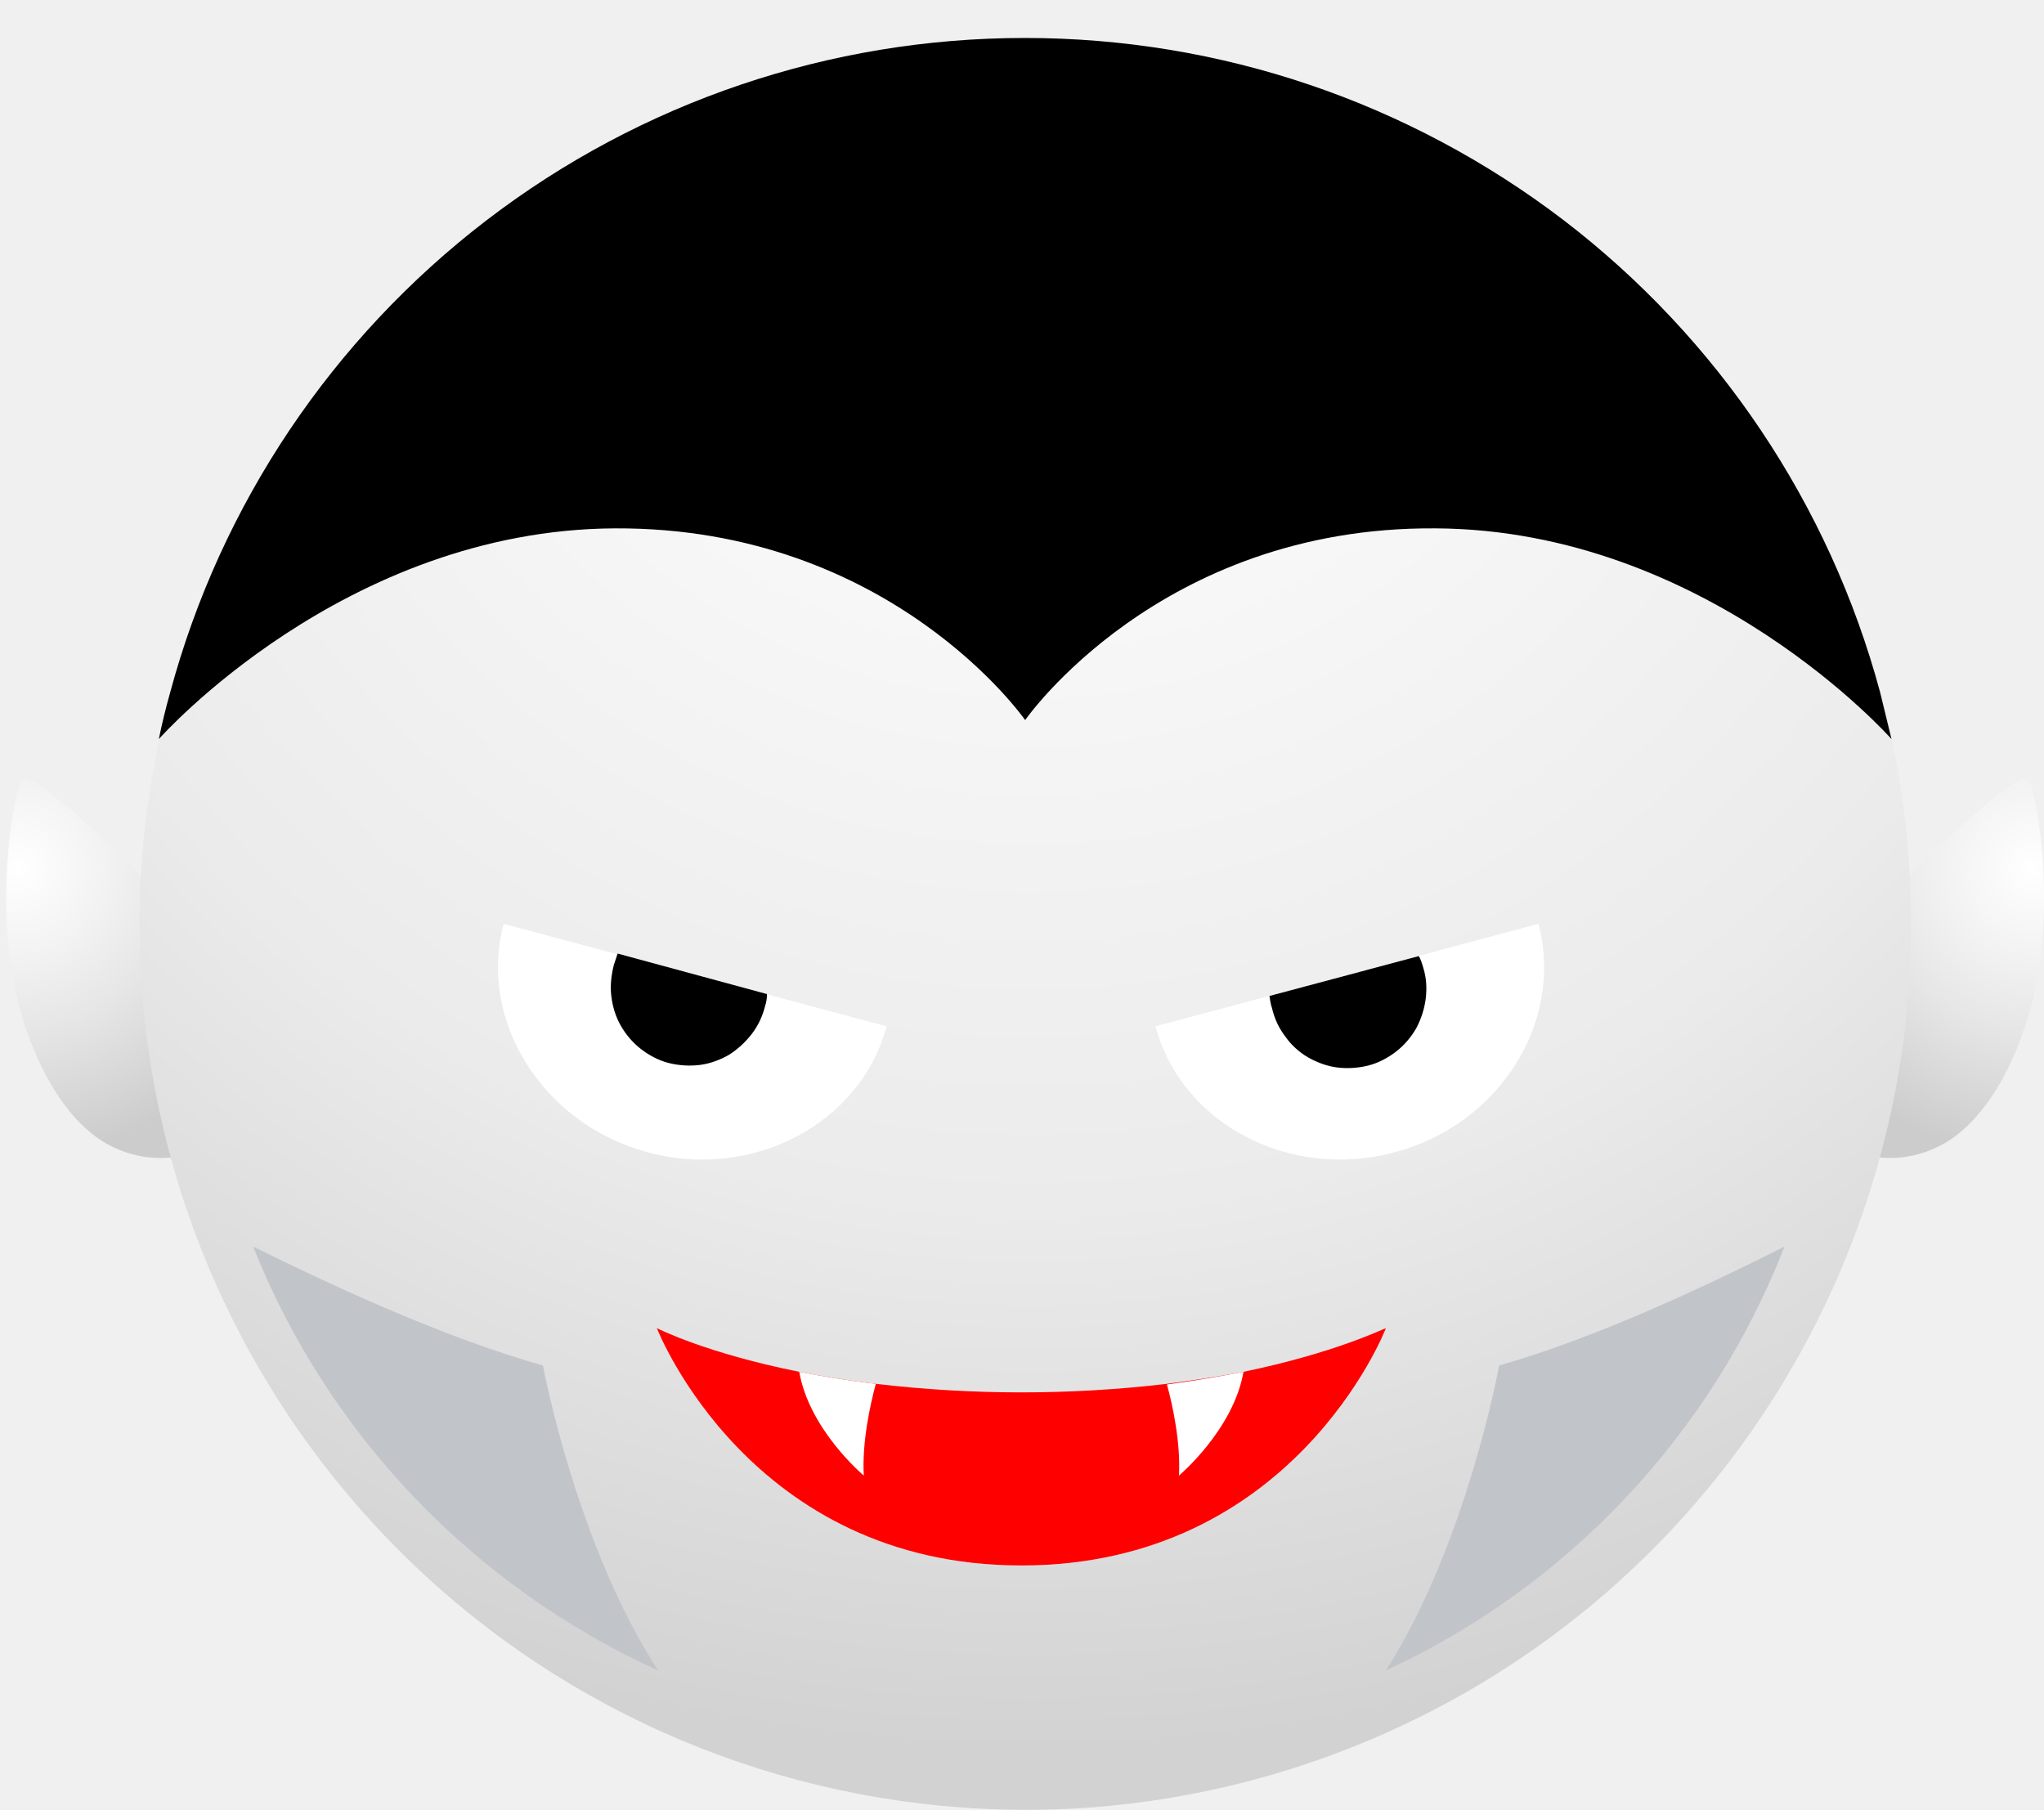
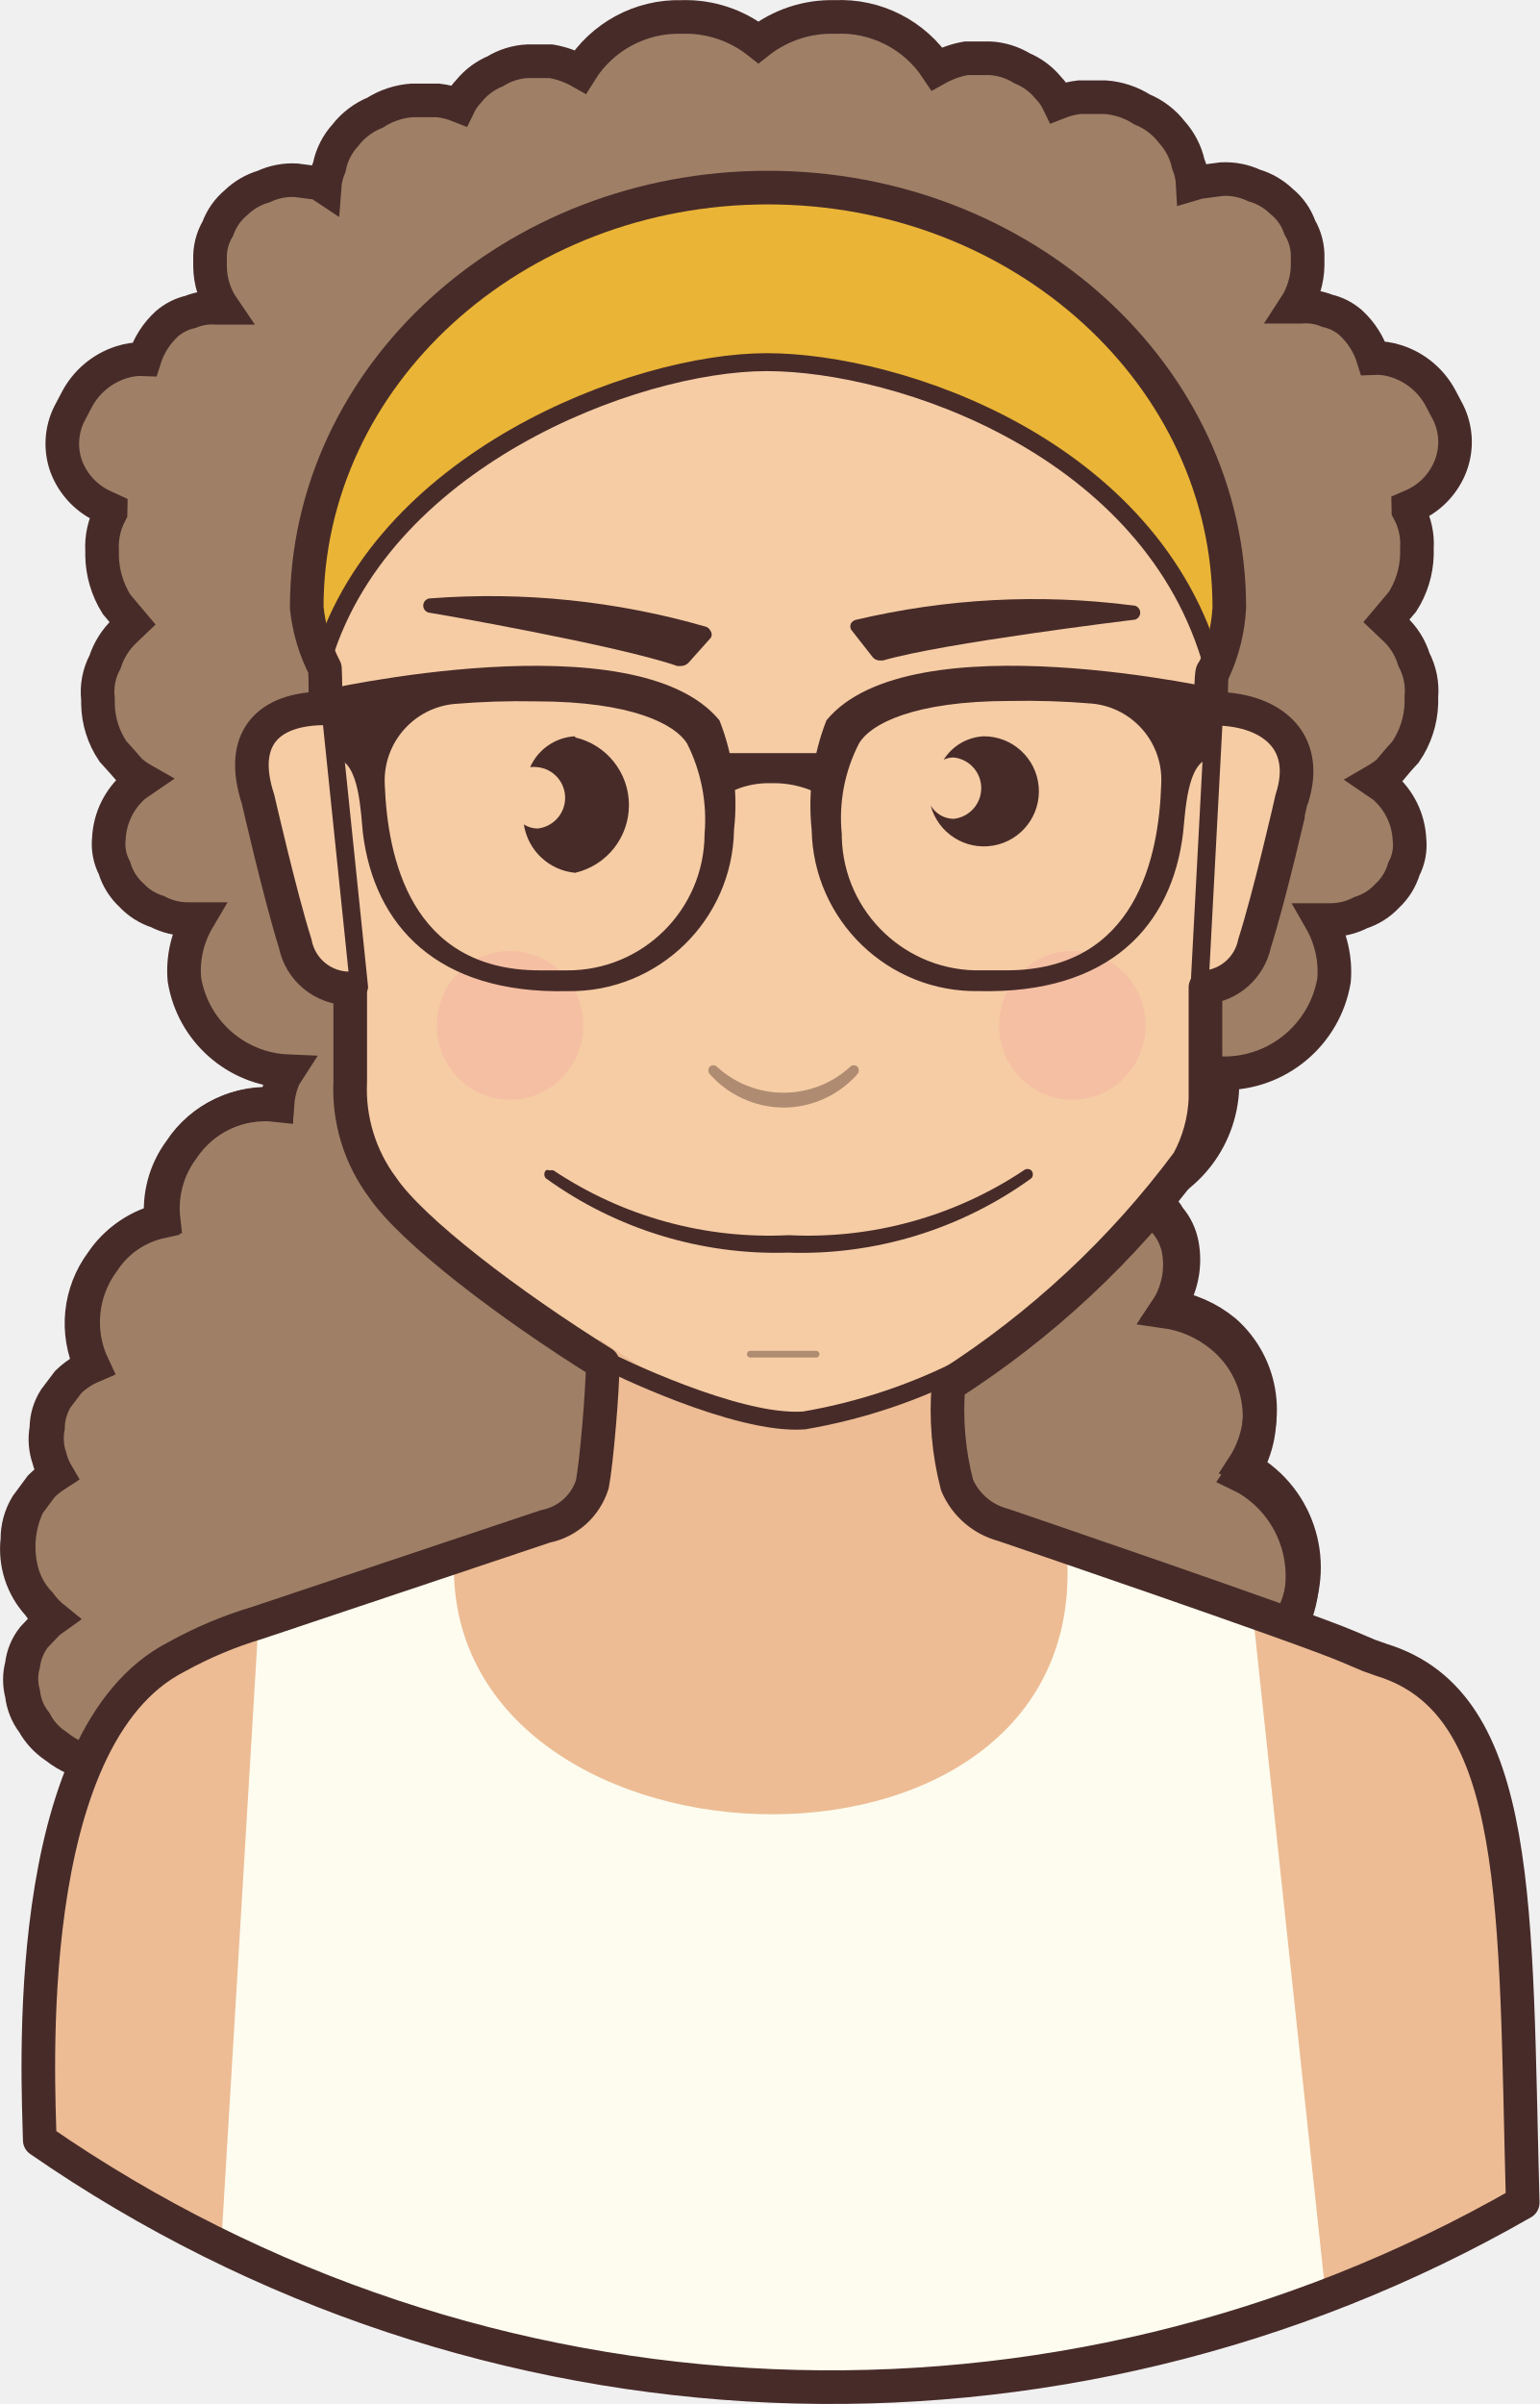
- <svg xmlns="http://www.w3.org/2000/svg" version="1.1" id="Layer_1" x="0px" y="0px" viewBox="0 0 323 286" style="enable-background:new 0 0 323 286;" xml:space="preserve">
-   <style type="text/css">
- 	.st0{fill:url(#leftEyar_1_);}
- 	.st1{fill:url(#rightEyar_1_);}
- 	.st2{fill:url(#SVGID_1_);}
- 	.st3{fill:#FFFFFF;}
- 	.st4{fill:#C1C4C9;}
- 	.st5{fill:#FF0000;}
- </style>
-   <radialGradient id="leftEyar_1_" cx="-778.253" cy="685.216" r="1" gradientTransform="matrix(39 22.5 22.9203 -39.7287 14649.487 44870.383)" gradientUnits="userSpaceOnUse">
-     <stop offset="0" style="stop-color:#FFFFFF" />
-     <stop offset="0.31" style="stop-color:#F2F2F2" />
-     <stop offset="0.561" style="stop-color:#E6E6E6" />
-     <stop offset="1" style="stop-color:#CCCCCC" />
-   </radialGradient>
-   <path id="leftEyar" class="st0" d="M30.8,148.7C26,140.7,5.9,122.2,3.7,123c-1.3,0.5-4.8,19.2-1,34.7c2.5,10.3,7.8,20,15,23.5  c12.6,6.2,24.3-5.5,24.3-5.5S35.3,156.3,30.8,148.7z" />
-   <radialGradient id="rightEyar_1_" cx="-808.957" cy="700.173" r="1" gradientTransform="matrix(-38.9999 22.5002 22.9206 39.7285 -47276.617 -9478.098)" gradientUnits="userSpaceOnUse">
-     <stop offset="0" style="stop-color:#FFFFFF" />
-     <stop offset="0.31" style="stop-color:#F2F2F2" />
-     <stop offset="0.561" style="stop-color:#E6E6E6" />
-     <stop offset="1" style="stop-color:#CCCCCC" />
-   </radialGradient>
-   <path id="rightEyar" class="st1" d="M293.2,148.7c4.8-8.1,24.9-26.5,27.1-25.7c1.3,0.5,4.8,19.2,1,34.7c-2.5,10.3-7.8,20-15,23.5  c-12.6,6.2-24.3-5.5-24.3-5.5S288.7,156.3,293.2,148.7z" />
-   <g id="face">
-     <radialGradient id="SVGID_1_" cx="-796.514" cy="686.994" r="1" gradientTransform="matrix(1.631842e-14 266.5 266.5 -1.631842e-14 -182921.656 212284.484)" gradientUnits="userSpaceOnUse">
-       <stop offset="0" style="stop-color:#FCFCFC" />
-       <stop offset="0.288" style="stop-color:#F8F8F8" />
-       <stop offset="0.664" style="stop-color:#EBEBEB" />
-       <stop offset="0.99" style="stop-color:#D2D2D2" />
-     </radialGradient>
-     <path class="st2" d="M302,146.2c0,35.4-13.5,69.5-37.7,95.4c-24.2,25.9-57.3,41.6-92.6,44.1c-35.3,2.4-70.3-8.6-97.8-30.9   c-27.5-22.3-45.6-54.2-50.5-89.3c-4.9-35.1,3.7-70.7,24-99.8s50.9-49.3,85.6-56.6c34.7-7.4,70.8-1.3,101.2,16.9   c30.4,18.2,52.7,47.3,62.5,81.4C300.2,120,302,133,302,146.2z" />
+ <svg xmlns="http://www.w3.org/2000/svg" id="Layer_1" data-name="Layer 1" viewBox="0 0 687 1072.47">
+   <defs>
+     <style>
+             .cls-1,
+             .cls-2 {
+                 fill: #9f8066;
+             }
+ 
+             .cls-1,
+             .cls-10,
+             .cls-14,
+             .cls-3,
+             .cls-5 {
+                 stroke: #472b29;
+             }
+ 
+             .cls-1,
+             .cls-3,
+             .cls-5 {
+                 stroke-miterlimit: 10;
+             }
+ 
+             .cls-1,
+             .cls-14,
+             .cls-3 {
+                 stroke-width: 15px;
+             }
+ 
+             .cls-10,
+             .cls-14,
+             .cls-3 {
+                 fill: none;
+                 stroke-linecap: round;
+             }
+ 
+             .cls-4 {
+                 fill: #f6cca4;
+             }
+ 
+             .cls-5 {
+                 fill: #eab436;
+             }
+ 
+             .cls-10,
+             .cls-5 {
+                 stroke-width: 8px;
+             }
+ 
+             .cls-6 {
+                 fill: #edbc94;
+             }
+ 
+             .cls-7 {
+                 opacity: 0.3;
+             }
+ 
+             .cls-8 {
+                 opacity: 0.8;
+             }
+ 
+             .cls-9 {
+                 fill: #f4989e;
+             }
+ 
+             .cls-10,
+             .cls-14 {
+                 stroke-linejoin: round;
+             }
+ 
+             .cls-11 {
+                 fill: #fdfcef;
+             }
+ 
+             .cls-12,
+             .cls-13 {
+                 fill: #472b29;
+             }
+ 
+             .cls-12 {
+                 opacity: 0.41;
+                 isolation: isolate;
+             }
+         </style>
+   </defs>
+   <path class="cls-1" d="M683.28,882.82A31.06,31.06,0,0,0,707,880.49l2-1.16,1,1.5a33.33,33.33,0,0,0,11.45,12.11l2.49,1.83a44.73,44.73,0,0,0,21.24,7.8H755.8a20.7,20.7,0,0,0,0,4.31,32,32,0,0,0,6.81,14.6,33.06,33.06,0,0,0,11.28,11.45l2.49,1.83a42.52,42.52,0,0,0,20.74,7.13h11.12a39.56,39.56,0,0,0,6.31-1.82v4a35.85,35.85,0,0,0,13.27,22.24,27.08,27.08,0,0,0,12.28,5.81,26.33,26.33,0,0,0,13.45,1.32,24.37,24.37,0,0,0,12.28-4.31,25.39,25.39,0,0,0,9.79-8l1.66-2.48a2.31,2.31,0,0,0,0-.83,49.73,49.73,0,0,0,19.08,19.91,46,46,0,0,0,59.41-12.61l5.14,2.65a50.61,50.61,0,0,0,70.36-7,52.17,52.17,0,0,0,8.3-18.75,43.48,43.48,0,0,0,49.78-17.92,31.52,31.52,0,0,0,5.65-16.6h9.79a34.16,34.16,0,0,0,22.07-12.61,25.59,25.59,0,0,0,6-12.44,25.17,25.17,0,0,0,1.16-13.61,31.37,31.37,0,0,0-2.48-8.8,24.53,24.53,0,0,0,9.12,0,23.69,23.69,0,0,0,12.28-5.47,25.17,25.17,0,0,0,9.79-9.79,34.37,34.37,0,0,0,4-26.39l-3.32-8.46h0a30.85,30.85,0,0,0,13.27-11.45,43.64,43.64,0,0,0,0-52.77,52.46,52.46,0,0,0,14.94-14.11,50.61,50.61,0,0,0-16.6-68.7,36.32,36.32,0,0,0-3.48-2,46.65,46.65,0,0,0-8.13-60.41,50.76,50.76,0,0,0-25.06-11.11h0l1.66-2.49a37.14,37.14,0,0,0,4.31-24.9,25.55,25.55,0,0,0-5.81-12.28,25,25,0,0,0-9.62-9.45,34.79,34.79,0,0,0-25.22-5.15l-3.82,1.16a43.67,43.67,0,0,0,0-6.47l-3.15-10.62a40.72,40.72,0,0,0-13.78-16.59l-2.49-1.83a47.62,47.62,0,0,0-31.19-8.3h-4.48l-3.16-10.12A44.71,44.71,0,0,0,1027,465.8l-2.49-1.83a35.23,35.23,0,0,0-15.1-6.64h-1.83V455a31.7,31.7,0,0,0-5.8-23.23,33.23,33.23,0,0,0-20.08-12.45l-6.81-1.16a33.2,33.2,0,0,0-23.4,4.81,22.84,22.84,0,0,0-6.8,7,18.61,18.61,0,0,0-6.8-1.66,25.72,25.72,0,0,0-20.91,4.48,19.39,19.39,0,0,0-7.47,7.64,13.5,13.5,0,0,0-1.16,2.15,37.07,37.07,0,0,0-12.12-14.77l-2.49-1.66a27.65,27.65,0,0,0-13.11-5.47,30.33,30.33,0,0,0-25.88,4.15,24.56,24.56,0,0,0-9.63,8.79l-4.15,8.13v2.82a51.6,51.6,0,0,0-23.73-6.63,43.94,43.94,0,0,0-28,12.77l-5.64,8.47a37.37,37.37,0,0,0-2.82,8.29,32.2,32.2,0,0,0-8,0,27,27,0,0,0-12.94,3.49,25.89,25.89,0,0,0-11.12,8.13l-5.15,7.8a39.17,39.17,0,0,0-3,12.28,45.31,45.31,0,0,0-42.32,19.91,44.47,44.47,0,0,0-8.46,31.7,43,43,0,0,0-26.89,18.42,45.47,45.47,0,0,0-4.64,46.63,34.62,34.62,0,0,0-10.62,7L642,630.25a26.25,26.25,0,0,0-3.81,13.11,26.57,26.57,0,0,0,1,13.44,28.35,28.35,0,0,0,3,7.3,40.4,40.4,0,0,0-6.64,5.31l-6.14,8.3a43.45,43.45,0,0,0-2.65,30.7,32.16,32.16,0,0,0,7.8,13.44,34.18,34.18,0,0,0,6.3,6.64l-2.32,1.66-6.31,6.64a26.78,26.78,0,0,0-5,12.11,24.92,24.92,0,0,0,0,13.11,25.63,25.63,0,0,0,5.31,12.78A28.34,28.34,0,0,0,642,785.24l2.49,1.83a36,36,0,0,0,17.93,6.3l-1.66,1.83a20.06,20.06,0,0,0-4.65,9.62,19.77,19.77,0,0,0-1,10.79,21.43,21.43,0,0,0,3.65,10.45,23.58,23.58,0,0,0,4,6,22.23,22.23,0,0,0-4.32,8.63,31.83,31.83,0,0,0,3.32,23.56l3.32,6.14A33.23,33.23,0,0,0,683.28,882.82Z" transform="translate(-616.79 -6.53)" />
+   <path class="cls-2" d="M647.61,211.73A32,32,0,0,0,665,229.82l2.16,1a11.5,11.5,0,0,1,0,1.66,32,32,0,0,0-3.65,16.59v3a40.89,40.89,0,0,0,6.64,21.9l7.13,8.46a21.88,21.88,0,0,0-3.48,3.32,31.64,31.64,0,0,0-9,13.94,30.1,30.1,0,0,0-3.15,16.6v3.15a40.58,40.58,0,0,0,6.64,21.08l7.8,8.79a42.5,42.5,0,0,0,5.64,4l-3.65,2.49a33.22,33.22,0,0,0-11.62,23.57A26.09,26.09,0,0,0,669,392.61a26.92,26.92,0,0,0,7.47,11.95A28.56,28.56,0,0,0,688.26,412,30.3,30.3,0,0,0,702,415.35h4.31a43.94,43.94,0,0,0-6,26.88,49.78,49.78,0,0,0,49.78,41.49,33,33,0,0,0,0,4,52.93,52.93,0,0,0,51.78,53.43,66.14,66.14,0,0,0,21.24-4.81,48.6,48.6,0,0,0,48.29,30.2,38.45,38.45,0,0,0,18.42-4.81h0l5.64,7.64A40.7,40.7,0,0,0,921.75,581a31.22,31.22,0,0,0,15.1-2.32,28.66,28.66,0,0,0,13.11-7,25.8,25.8,0,0,0,6.31-7.14,26.24,26.24,0,0,0,6.47,7.14,28,28,0,0,0,13.11,7A30.76,30.76,0,0,0,991,581a40.28,40.28,0,0,0,26.38-11.45l5.81-7.63h0a39.22,39.22,0,0,0,18.59,4.81A48.29,48.29,0,0,0,1090,536.32a66.28,66.28,0,0,0,22.57,4,53.27,53.27,0,0,0,51.77-53.77v-4a49.8,49.8,0,0,0,49.79-41.49,46.31,46.31,0,0,0-6-26.88h4.32a29,29,0,0,0,13.6-3.32,31.57,31.57,0,0,0,19.25-19.42,24.44,24.44,0,0,0,2.66-13.27,33.19,33.19,0,0,0-11.78-23.57l-3.49-2.49a42.77,42.77,0,0,0,5.64-4l7.64-8.8a40.64,40.64,0,0,0,6.8-21.07v-3.15a46.12,46.12,0,0,0-12.11-29.71l-3.49-3.32,7.14-8.46a39.27,39.27,0,0,0,6.47-21.91v-3a30.56,30.56,0,0,0-3.65-16.6,5.14,5.14,0,0,0,0-1.66l2.32-1a33.21,33.21,0,0,0,17.43-18.09,29.87,29.87,0,0,0-2.66-23.56l-3.32-6.31a34.35,34.35,0,0,0-19.41-16.59,30.39,30.39,0,0,0-10.79-1.5,17.94,17.94,0,0,0-2.82-6.64,21.26,21.26,0,0,0-7.14-9.12,24.09,24.09,0,0,0-11-4.65,25.65,25.65,0,0,0-11.78-1.83h-2.66a34.85,34.85,0,0,0,5.65-18.42v-3.15a25,25,0,0,0-3.49-13.77,26.63,26.63,0,0,0-8.13-11.62,29.5,29.5,0,0,0-12.28-7.13,30.17,30.17,0,0,0-14.27-2.82l-10.12,1.32-3,.83a28.21,28.21,0,0,0-2-9,29.54,29.54,0,0,0-7.3-14.1,31.55,31.55,0,0,0-13.11-10.13,36,36,0,0,0-16.6-5.47h-11.45A36.27,36.27,0,0,0,1090,50.1a25.15,25.15,0,0,0-4.65-6.64,28.93,28.93,0,0,0-11.61-8.63,30.81,30.81,0,0,0-14.44-4.48H1049A38.5,38.5,0,0,0,1035.92,35a52.29,52.29,0,0,0-45.47-23.07A53,53,0,0,0,956.1,23.22,56.76,56.76,0,0,0,876.66,34.7l-.21.3a38.65,38.65,0,0,0-13.11-4.65H853.05a31.46,31.46,0,0,0-14.61,4.48A35.38,35.38,0,0,0,821.85,50.1a34.69,34.69,0,0,0-9.29-2.32H801.27a35.89,35.89,0,0,0-16.59,5.47A32,32,0,0,0,771.4,63.38a29.35,29.35,0,0,0-7.13,14.1,28,28,0,0,0-2,9l-3-.83-10.12-1.32a29.68,29.68,0,0,0-14.28,2.82,30.14,30.14,0,0,0-12.44,7.13,28,28,0,0,0-8.13,11.62A24.87,24.87,0,0,0,711,119.63v3.15a33.17,33.17,0,0,0,5.64,18.42h-2.82A25.92,25.92,0,0,0,702,143a24.37,24.37,0,0,0-10.29,5.31,21.46,21.46,0,0,0-7.3,9.13,25.44,25.44,0,0,0-2.82,6.64A29.26,29.26,0,0,0,671,165.6a33.19,33.19,0,0,0-19.41,16.59l-2.66,5.65A30.53,30.53,0,0,0,647.61,211.73Z" transform="translate(-616.79 -6.53)" />
+   <path class="cls-3" d="M1263.1,190.66l-3.32-6.31a34.17,34.17,0,0,0-19.58-16.59,28.82,28.82,0,0,0-10.62-1.5,36,36,0,0,0-10-15.76,24,24,0,0,0-10.45-5.31,25.54,25.54,0,0,0-11.78-1.83h-2.66a34.77,34.77,0,0,0,5.64-18.42v-3.15a25.09,25.09,0,0,0-3.48-13.77,25.75,25.75,0,0,0-8.13-11.62,29.69,29.69,0,0,0-12.28-7.14A30.46,30.46,0,0,0,1162,86.44l-10.12,1.33-2.82.83a27.89,27.89,0,0,0-2-9,31.2,31.2,0,0,0-7.3-14.11,32,32,0,0,0-13.27-10.12,35.22,35.22,0,0,0-16.6-5.48h-11.45a36.81,36.81,0,0,0-9.29,2.33,25.15,25.15,0,0,0-4.65-6.64A30.1,30.1,0,0,0,1072.93,37a30.81,30.81,0,0,0-14.44-4.48H1048a41.41,41.41,0,0,0-13.11,4.65,51.59,51.59,0,0,0-45.46-23.07,52.79,52.79,0,0,0-34.19,11.28,52.47,52.47,0,0,0-34.18-11.28,51.63,51.63,0,0,0-45.31,24.39,40,40,0,0,0-13.11-4.64H852.22a30.55,30.55,0,0,0-14.44,4.48A30,30,0,0,0,826.16,47a25.35,25.35,0,0,0-4.64,6.64,36,36,0,0,0-9.3-2.33H800.77a35.19,35.19,0,0,0-16.59,5.48A32.07,32.07,0,0,0,770.9,66.86,29.33,29.33,0,0,0,763.77,81a28.52,28.52,0,0,0-2.16,9L759,88.27l-10.13-1.33a30.28,30.28,0,0,0-14.43,2.82,29.57,29.57,0,0,0-12.28,7.14A27.05,27.05,0,0,0,714,108.51a25.15,25.15,0,0,0-3.48,13.78v3.15a33.21,33.21,0,0,0,5.81,18.42h-2.82a25.56,25.56,0,0,0-11.79,1.83A24,24,0,0,0,691.25,151a36,36,0,0,0-10,15.76,29,29,0,0,0-10.62,1.49,34.21,34.21,0,0,0-19.58,16.6l-3.32,6.3a29.88,29.88,0,0,0-1.33,23.57,32.07,32.07,0,0,0,17.43,18.09l2.16,1a15.32,15.32,0,0,0,0,1.66,32,32,0,0,0-3.65,16.6v2.15a42.19,42.19,0,0,0,6.47,21.91l7.13,8.46-3.48,3.32a33.24,33.24,0,0,0-8.8,13.94,28.37,28.37,0,0,0-3.15,16.6v2.15a39,39,0,0,0,6.64,21.08c2.65,2.82,5.14,5.81,7.8,8.79a34.22,34.22,0,0,0,5.64,4L677,356.93a33.22,33.22,0,0,0-11.62,23.57,23.12,23.12,0,0,0,2.49,13.27,26.83,26.83,0,0,0,7.47,12,27.57,27.57,0,0,0,11.78,7.47,29.3,29.3,0,0,0,13.61,3.32h4.48a45.26,45.26,0,0,0-6.14,26.88,48.79,48.79,0,0,0,46.13,41l-1.82,2.82a31.9,31.9,0,0,0-3,12.28,45.32,45.32,0,0,0-43.15,20.25,44.51,44.51,0,0,0-8.46,31.69,43,43,0,0,0-26.55,18.09,45.79,45.79,0,0,0-4.81,46.63,36.1,36.1,0,0,0-10.46,7l-5.64,7.47a24.55,24.55,0,0,0-3.82,13.11,26.57,26.57,0,0,0,1,13.44,28,28,0,0,0,3,7.3,41,41,0,0,0-6.64,5.31l-6.14,8.3a28.8,28.8,0,0,0-4.15,15.27,36.49,36.49,0,0,0,9.29,28.87,26.56,26.56,0,0,0,6.31,6.64l-2.32,1.66-6.31,6.64a23.76,23.76,0,0,0-5,12.11,25.13,25.13,0,0,0,0,13.11,25.48,25.48,0,0,0,5.15,12.78,30.21,30.21,0,0,0,9.62,10.45l2.49,1.83a35.88,35.88,0,0,0,17.92,6.3l-1.66,1.83a20.08,20.08,0,0,0-4.64,9.63,19.64,19.64,0,0,0-1,10.78,21.47,21.47,0,0,0,3.65,10.46,23.49,23.49,0,0,0,4,6,22.28,22.28,0,0,0-4.31,8.63,31.65,31.65,0,0,0,3.15,23.56l3.49,6.14a33.15,33.15,0,0,0,18.42,14.61A31.34,31.34,0,0,0,706.68,883l2-1.16,1,1.5A33.27,33.27,0,0,0,721,895.43l2.66,1.83a44,44,0,0,0,21.24,7.79h10.46a39.74,39.74,0,0,0,1,4.32,32.09,32.09,0,0,0,6.8,14.6,33.12,33.12,0,0,0,11.12,11.45l2.66,1.83a42,42,0,0,0,20.74,7.13h11.12a37.63,37.63,0,0,0,6.14-1.82v4a35.82,35.82,0,0,0,13.28,21.24,26.59,26.59,0,0,0,12.11,5.81,27.29,27.29,0,0,0,13.61,1.33,24.9,24.9,0,0,0,12.28-4.32,25.46,25.46,0,0,0,9.79-8l1.66-2.49h0a50.94,50.94,0,0,0,18.92,19.91,46.29,46.29,0,0,0,59.57-12.61l3,2.66a50.61,50.61,0,0,0,70.52-7.14,53.33,53.33,0,0,0,8.3-18.59,43.64,43.64,0,0,0,49.79-17.92,33.21,33.21,0,0,0,5.64-16.59H1103A34.24,34.24,0,0,0,1126,897.59a25.62,25.62,0,0,0,6-12.45,25.24,25.24,0,0,0,1-13.61,26.74,26.74,0,0,0-2.49-8.79,24.17,24.17,0,0,0,9.13,0,23.7,23.7,0,0,0,12.44-5.48,26.28,26.28,0,0,0,9.79-9.79,35,35,0,0,0,4-25.89l-3.32-8.46h0a31.83,31.83,0,0,0,13.6-10.79,43.64,43.64,0,0,0,0-52.77,52,52,0,0,0,14.77-14.1,50.6,50.6,0,0,0-16.59-68.7,39.14,39.14,0,0,0-3.65-2A46.31,46.31,0,0,0,1162,602.7a50.78,50.78,0,0,0-25.22-11.12h0l1.65-2.49a37.12,37.12,0,0,0,4.32-24.89,27.29,27.29,0,0,0-5.81-12.28,26.44,26.44,0,0,0-9.62-9.46l-3.49-1.82a52.78,52.78,0,0,0,38.5-51.28,16.56,16.56,0,0,0,0-4,49.8,49.8,0,0,0,49.79-41.49,46.31,46.31,0,0,0-6-26.88h4.32a29.42,29.42,0,0,0,13.6-3.32,27.6,27.6,0,0,0,11.79-7.47,26.9,26.9,0,0,0,7.46-12,23,23,0,0,0,2.49-13.27,33.21,33.21,0,0,0-11.61-23.57l-3.65-2.49a44.79,44.79,0,0,0,5.8-4c2.49-3,5-6,7.64-8.79a40.67,40.67,0,0,0,7.13-21.58v-3.15a30,30,0,0,0-3.32-16.6,31.13,31.13,0,0,0-8.79-13.93l-3.49-3.32,7.14-8.47a40.79,40.79,0,0,0,6.47-20.91v-3a30.56,30.56,0,0,0-3.65-16.6,15.32,15.32,0,0,0,0-1.66l2.32-1a31.89,31.89,0,0,0,16.6-18.09A29.87,29.87,0,0,0,1263.1,190.66Z" transform="translate(-616.79 -6.53)" />
+   <path class="cls-4" d="M1156.23,320.59c2.16-25.22-5.48-46.79-3.82-59.41h0c-22.23-27.38-36.17-59.57-66.37-79.15a394.55,394.55,0,0,0-112.52-47C878.94,111.33,785.84,180.53,756.63,270a5.38,5.38,0,0,1-1,1.66,340.22,340.22,0,0,1,6.14,48.95c-25.56,0-38.67,13.44-29.87,40.33,0,0,10,43.64,16.59,64.55a24.55,24.55,0,0,0,24.56,19.91V487a73.73,73.73,0,0,0,14.27,46.63c24.23,35.84,152.51,118.81,183.54,116,49.78,0,149.35-85.29,175.74-127.77a64.3,64.3,0,0,0,7.8-28.05V444.06a25.06,25.06,0,0,0,21.07-19.75c6.64-20.91,16.6-64.06,16.6-64.55C1201,333.54,1181.79,320.59,1156.23,320.59Z" transform="translate(-616.79 -6.53)" />
+   <path class="cls-5" d="M958.42,88.27c-113.67,0-205.77,83-205.77,187.35A76.79,76.79,0,0,0,759.79,304C785,212.06,899.84,168.09,958.92,168.09S1131.17,206.26,1158.06,304a77,77,0,0,0,7.13-28.54C1164.36,171.24,1072.1,88.27,958.42,88.27Z" transform="translate(-616.79 -6.53)" />
+   <path class="cls-6" d="M1232.73,744.58l-6.3-2-9.46-4c-20.41-8.79-153.83-54.26-153.83-54.26a31.36,31.36,0,0,1-19.25-17.93,149.36,149.36,0,0,1-3.82-48.45,367.54,367.54,0,0,1-70,23.73c-31,3-85.46-37.67-85.46-37.67s-1.66,49.78-3.82,61.56a27.88,27.88,0,0,1-20.91,18.76L731.08,727.16a132.73,132.73,0,0,0-36,15.1,128.77,128.77,0,0,0-54.27,77.66H640a73.63,73.63,0,0,0-1.49,10.13,82.47,82.47,0,0,0-2.32,21.57c-.83,7.8-1.5,99.57-2.33,108.2,132.76,92.59,271.66,102.72,446.4,102.72,76.83,0,153.17-43.81,215.73-75.34C1289,832.2,1303.43,766.32,1232.73,744.58Z" transform="translate(-616.79 -6.53)" />
+   <g class="cls-7">
+     <g class="cls-8">
+       <ellipse class="cls-9" cx="227.63" cy="457.44" rx="32.69" ry="33.19" />
+     </g>
+     <g class="cls-8">
+       <ellipse class="cls-9" cx="478.54" cy="457.44" rx="32.69" ry="33.19" />
+     </g>
  </g>
-   <g id="head">
-     <path d="M298.9,116.8c0,0-29.2-33.1-72.1-33.3c-43.6-0.3-64.8,30.3-64.8,30.3s-21.2-30.5-64.8-30.3c-42.9,0.2-72.1,33.3-72.1,33.3   c0.5-2.5,1.1-4.9,1.8-7.4c8-29.7,25.6-55.9,50-74.6C101.3,16.1,131.2,6,161.9,6h0.1c30.8,0,60.6,10.1,85.1,28.8   c24.4,18.7,42,44.9,50,74.6C297.7,111.9,298.3,114.3,298.9,116.8z" />
-   </g>
-   <g id="leftEyeW">
-     <path class="st3" d="M140.1,162.2c-4.1,15.4-21.2,24.4-37.8,19.9S75.5,161.3,79.6,146L140.1,162.2z" />
-   </g>
-   <path id="leftEye" d="M120.9,159c-0.4,1.6-1.1,3.1-2.1,4.4c-1,1.3-2.2,2.4-3.6,3.3c-1.4,0.8-3,1.4-4.6,1.6c-1.6,0.2-3.3,0.1-4.9-0.3  c-1.6-0.4-3.1-1.2-4.4-2.2c-1.3-1-2.4-2.3-3.2-3.7c-0.8-1.4-1.3-3-1.5-4.7c-0.2-1.6,0-3.3,0.4-4.9c0.2-0.6,0.4-1.2,0.6-1.8l23.6,6.4  C121.2,157.8,121.1,158.4,120.9,159z" />
-   <g id="rightEyeW">
-     <path class="st3" d="M243.1,146c4.1,15.4-6.1,31.7-22.7,36.1c-16.6,4.5-33.7-4.5-37.8-19.9L243.1,146z" />
-   </g>
-   <path id="rightEye" d="M224.9,152.9c0.5,1.6,0.6,3.2,0.4,4.9c-0.2,1.6-0.7,3.2-1.5,4.7c-0.8,1.4-1.9,2.7-3.2,3.7  c-1.3,1-2.8,1.8-4.4,2.2c-1.6,0.4-3.3,0.5-4.9,0.3c-1.6-0.2-3.2-0.8-4.6-1.6c-1.4-0.8-2.7-2-3.6-3.3c-1-1.3-1.7-2.8-2.1-4.5  c-0.2-0.6-0.3-1.2-0.4-1.9l23.6-6.3C224.5,151.6,224.7,152.2,224.9,152.9z" />
-   <g id="leftChin">
-     <path class="st4" d="M104,264c-29.2-13.3-52.2-37.3-64-67c10.7,5.3,29.4,14.2,45.8,18.8C85.8,215.8,91,244,104,264z" />
-   </g>
-   <g id="rightChin">
-     <path class="st4" d="M219,264c28.8-13.3,51.4-37.3,63-67c-10.5,5.3-28.9,14.2-45.1,18.8C236.9,215.8,231.8,244,219,264z" />
-   </g>
-   <g id="mouth">
-     <path class="st5" d="M219,209.9c-0.2,0.6-14.8,37.5-57.6,37.5s-57.4-37-57.6-37.5c0.4,0.2,8,4,22.5,6.9c3.6,0.7,7.7,1.4,12.1,1.9   c15.3,1.8,30.7,1.8,46,0c4.5-0.6,8.5-1.2,12.1-1.9C211,213.8,218.6,210,219,209.9z" />
-   </g>
-   <g id="leftTeeth">
-     <path class="st3" d="M136.5,233.2c0,0-8.6-7.2-10.2-16.4c3.6,0.7,7.7,1.4,12.1,1.9C137.5,222,136.2,228,136.5,233.2z" />
-   </g>
-   <g id="rightTeeth">
-     <path class="st3" d="M196.5,216.8c-1.6,9.2-10.2,16.4-10.2,16.4c0.3-5.1-1-11.2-1.9-14.4C188.9,218.2,192.9,217.5,196.5,216.8z" />
-   </g>
+   <line class="cls-10" x1="147.14" y1="313.56" x2="160.25" y2="440.35" />
+   <line class="cls-10" x1="542.43" y1="305.93" x2="535.29" y2="440.35" />
+   <path class="cls-11" d="M819.36,703.1c-3.65,147.86,293.39,156.65,272.82-11l83,27.71L1208.34,1030a666.11,666.11,0,0,1-492.86-21.74l16.59-276.63Z" transform="translate(-616.79 -6.53)" />
+   <path class="cls-12" d="M966.22,500.64a44.12,44.12,0,0,0,33.19-14.93,2.48,2.48,0,0,0,0-3.32h0a2.32,2.32,0,0,0-3.15,0,44,44,0,0,1-59.58,0,2.32,2.32,0,0,0-3.15,0,2.5,2.5,0,0,0,0,3.32A44.47,44.47,0,0,0,966.22,500.64Z" transform="translate(-616.79 -6.53)" />
+   <path class="cls-12" d="M981,612.16a1.5,1.5,0,1,0,0-3H951.62a1.5,1.5,0,0,0,0,3Z" transform="translate(-616.79 -6.53)" />
+   <path id="leftEyebrow" class="cls-13" d="M932.2,286.24a347.45,347.45,0,0,0-123.13-12.78,3.24,3.24,0,1,0-.33,6.48c.83,0,84.3,14.6,110.35,23.73h1.33a5,5,0,0,0,3.49-1.33L934,291.05a2.66,2.66,0,0,0,0-2.82A4.31,4.31,0,0,0,932.2,286.24Z" transform="translate(-616.79 -6.53)" />
+   <path id="rightEyebrow" class="cls-13" d="M998.58,283.09a344.76,344.76,0,0,1,123.63-6.47,3.24,3.24,0,1,1,0,6.47s-84.8,10.29-111.35,18.09h-1.33a4,4,0,0,1-3.31-1.5l-9.63-12.28a3,3,0,0,1,0-2.82A3.67,3.67,0,0,1,998.58,283.09Z" transform="translate(-616.79 -6.53)" />
+   <path id="leftEye" class="cls-13" d="M873.46,335a23.22,23.22,0,0,0-20.08,13.77,11.54,11.54,0,0,1,3.32,0,13.77,13.77,0,0,1,0,27.38,11.6,11.6,0,0,1-6.14-1.82,25.56,25.56,0,0,0,22.9,21.57,31,31,0,0,0,0-60.4Z" transform="translate(-616.79 -6.53)" />
+   <path id="rightEye" class="cls-13" d="M1055.83,335a22.41,22.41,0,0,0-17.92,10.45,10.07,10.07,0,0,1,4.48-1,13.77,13.77,0,0,1,0,27.38,12,12,0,0,1-10.29-6A24.56,24.56,0,1,0,1055.83,335Z" transform="translate(-616.79 -6.53)" />
+   <path class="cls-10" d="M888.56,614.15s56.92,28.38,87.12,26.05A248.88,248.88,0,0,0,1049,615.48" transform="translate(-616.79 -6.53)" />
+   <path class="cls-13" d="M937.85,327.89c-37.34-45.47-177.9-13.27-178.06-13.27,2.65,10.29,4.81,20.41,7,30.37,10.45,1.16,11,24.56,11.94,33.19C783.85,419.5,811.89,450,870,448.7a73.18,73.18,0,0,0,74.35-72v0A101.69,101.69,0,0,0,937.85,327.89Zm-6.64,50.78a61.07,61.07,0,0,1-61.38,60.76l-1.35,0H857.69c-58.08,0-68-51-69.2-83a34.36,34.36,0,0,1,31-35.85,350.09,350.09,0,0,1,36.5-1.16c43.32,0,62.23,10.46,67.38,18.75A75.44,75.44,0,0,1,931.21,378.67Z" transform="translate(-616.79 -6.53)" />
+   <path class="cls-13" d="M979,376.68a73.35,73.35,0,0,0,74.65,72h0c58.41,1.33,86.12-29.2,91.1-70.52,1-8.63,1.66-32,12.12-33.19,2-10,4.31-20.08,6.8-30.37,0,0-140.72-32.2-178.06,13.27A104,104,0,0,0,979,376.68ZM1000.24,338c5-8.3,23.9-18.76,67.38-18.76a352.87,352.87,0,0,1,36.5,1.17,34.18,34.18,0,0,1,30.87,36c-1,32-11,83-69,83h-11a60.91,60.91,0,0,1-62.54-59.22c0-.51,0-1,0-1.52A72.24,72.24,0,0,1,1000.24,338Z" transform="translate(-616.79 -6.53)" />
+   <path class="cls-13" d="M987,363.57a44,44,0,0,0-26.06-7.63,38.39,38.39,0,0,0-24.23,7.63c-2.48-7.13-5-14.1-7.63-21.07h66.38C992.11,349.47,989.62,356.44,987,363.57Z" transform="translate(-616.79 -6.53)" />
+   <path id="mouth" class="cls-13" d="M1077.07,532.17a2.65,2.65,0,0,0,0-3.48h0a2.65,2.65,0,0,0-3.48,0,173.61,173.61,0,0,1-104.88,28.87,173.27,173.27,0,0,1-104.88-28.87,2.77,2.77,0,0,0-1.66,0,2.15,2.15,0,0,0-1.82,0,2.65,2.65,0,0,0,0,3.48,175.54,175.54,0,0,0,108,33.19A175.49,175.49,0,0,0,1077.07,532.17Z" transform="translate(-616.79 -6.53)" />
+   <path class="cls-14" d="M1233.4,747.07l-5.65-2-9.45-4c-20.42-8.8-153.84-54.26-153.84-54.26a30.88,30.88,0,0,1-20.57-17.76,132.46,132.46,0,0,1-3.82-44.64,403.94,403.94,0,0,0,106.87-99.57,64.09,64.09,0,0,0,7.8-28V447a24.71,24.71,0,0,0,21.9-19.58c6.64-20.74,16.6-64,16.6-64.39,8.79-26.88-10.46-40.82-36-40.32,0-7.14,0-17.92,1-16.59a76.82,76.82,0,0,0,7.14-28.55c0-103.38-92.27-187.35-205.94-187.35s-205.77,84-205.77,187.35a75.79,75.79,0,0,0,8.13,27.22c.29,5.91.29,11.84,0,17.75-25.56,0-38.67,13.61-29.87,40.49,0,0,10,43.65,16.59,64.39a24.72,24.72,0,0,0,24.56,20.08V489a73.33,73.33,0,0,0,14.44,47.29c13.27,19.42,56.42,52.28,98.24,78.33,0,12.11-2.82,45-4.65,54.1a27.53,27.53,0,0,1-20.91,18.75l-128.44,43a181.64,181.64,0,0,0-36,15.1c-70.86,36-61.73,191-61.23,215.73a620.48,620.48,0,0,0,661.79,27.88C1292.8,857.76,1296.62,766.49,1233.4,747.07Z" transform="translate(-616.79 -6.53)" />
  <style>
-         @keyframes Blink{
-             0%{transform: translate(0, 0)}
-             20%{transform: translate(0, 0)}
-             30%{transform: scale(0);}
-             40%{transform: translate(0, 0)}
-             100%{transform: translate(0, 0)}
+             #rightEye, #leftEye {
+                 animation:Blink 1.9s infinite ease-in-out;
+             }
+ 
+             @keyframes Blink{
+             0%{opacity: 0;}
+             25%{opacity: 1;}
+             45%{opacity: 1;}
+             50%{opacity: 0;}
+             65%{opacity: 1;}
+             95%{opacity: 1;}
+             100%{opacity: 0;}
        }
-         #leftEye,#rightEye{
-             animation:Blink 2.5s infinite ease-in-out;
-         }
-     </style>
+         </style>
</svg>
